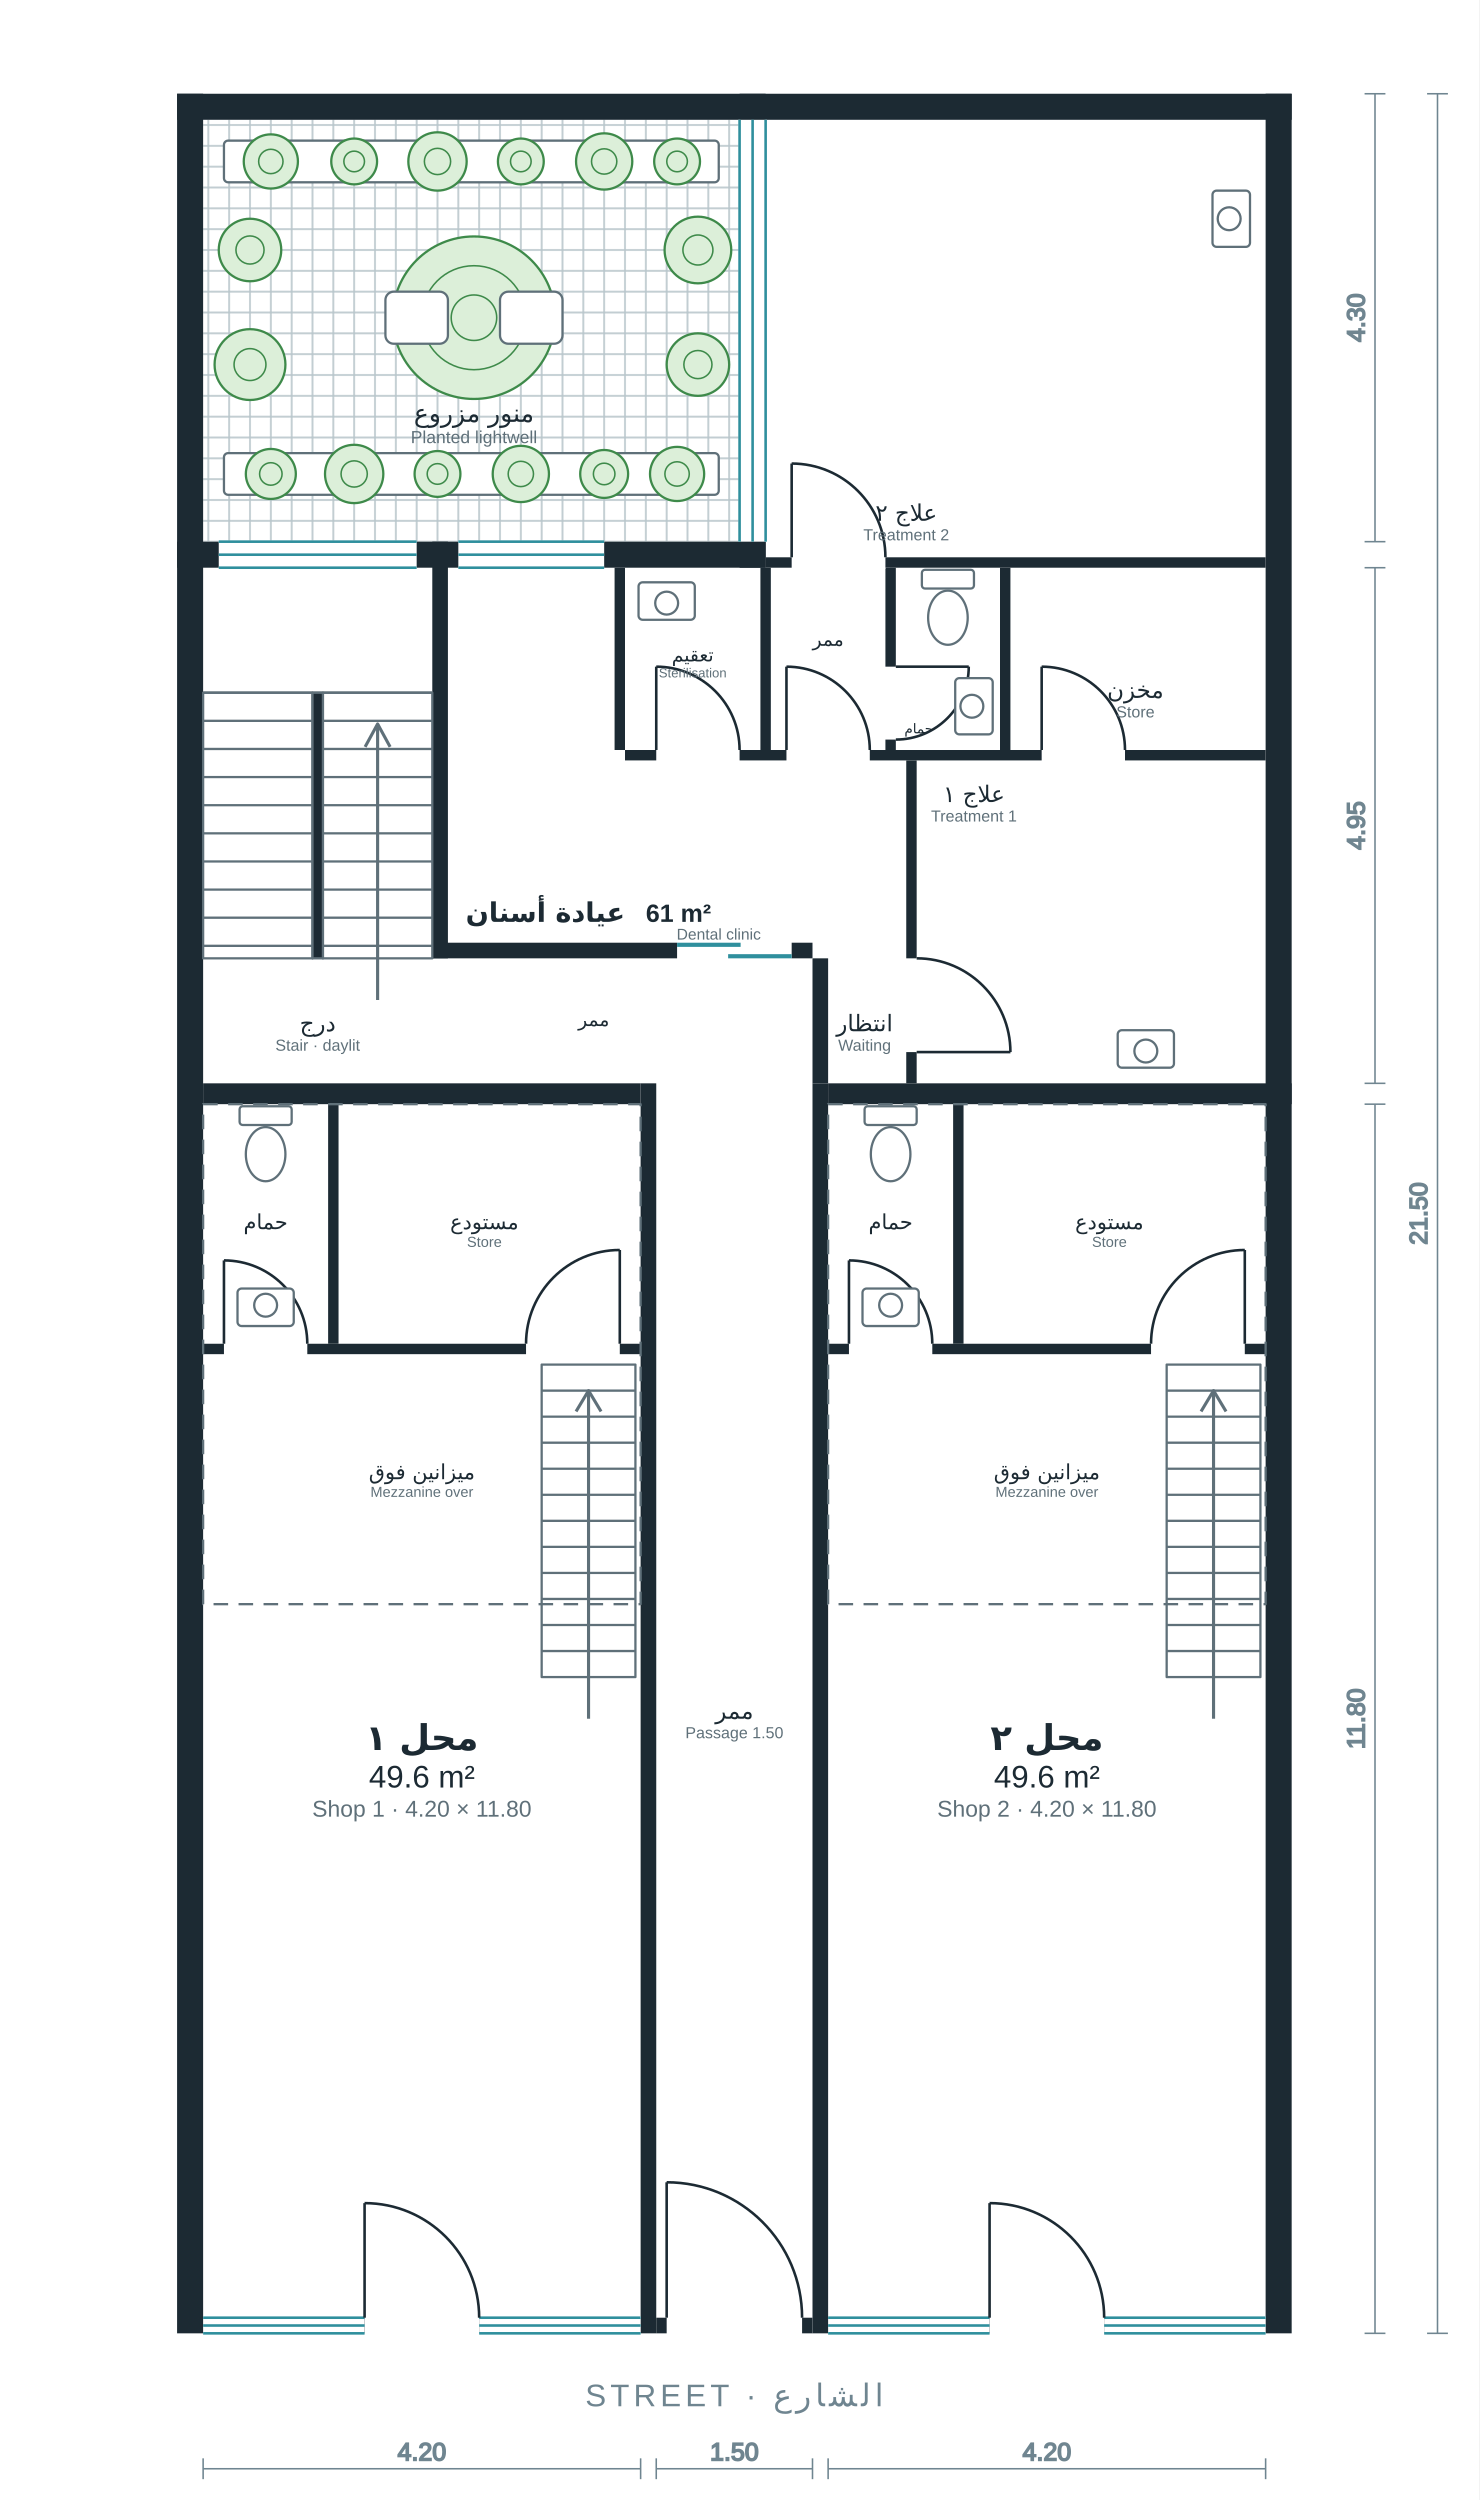
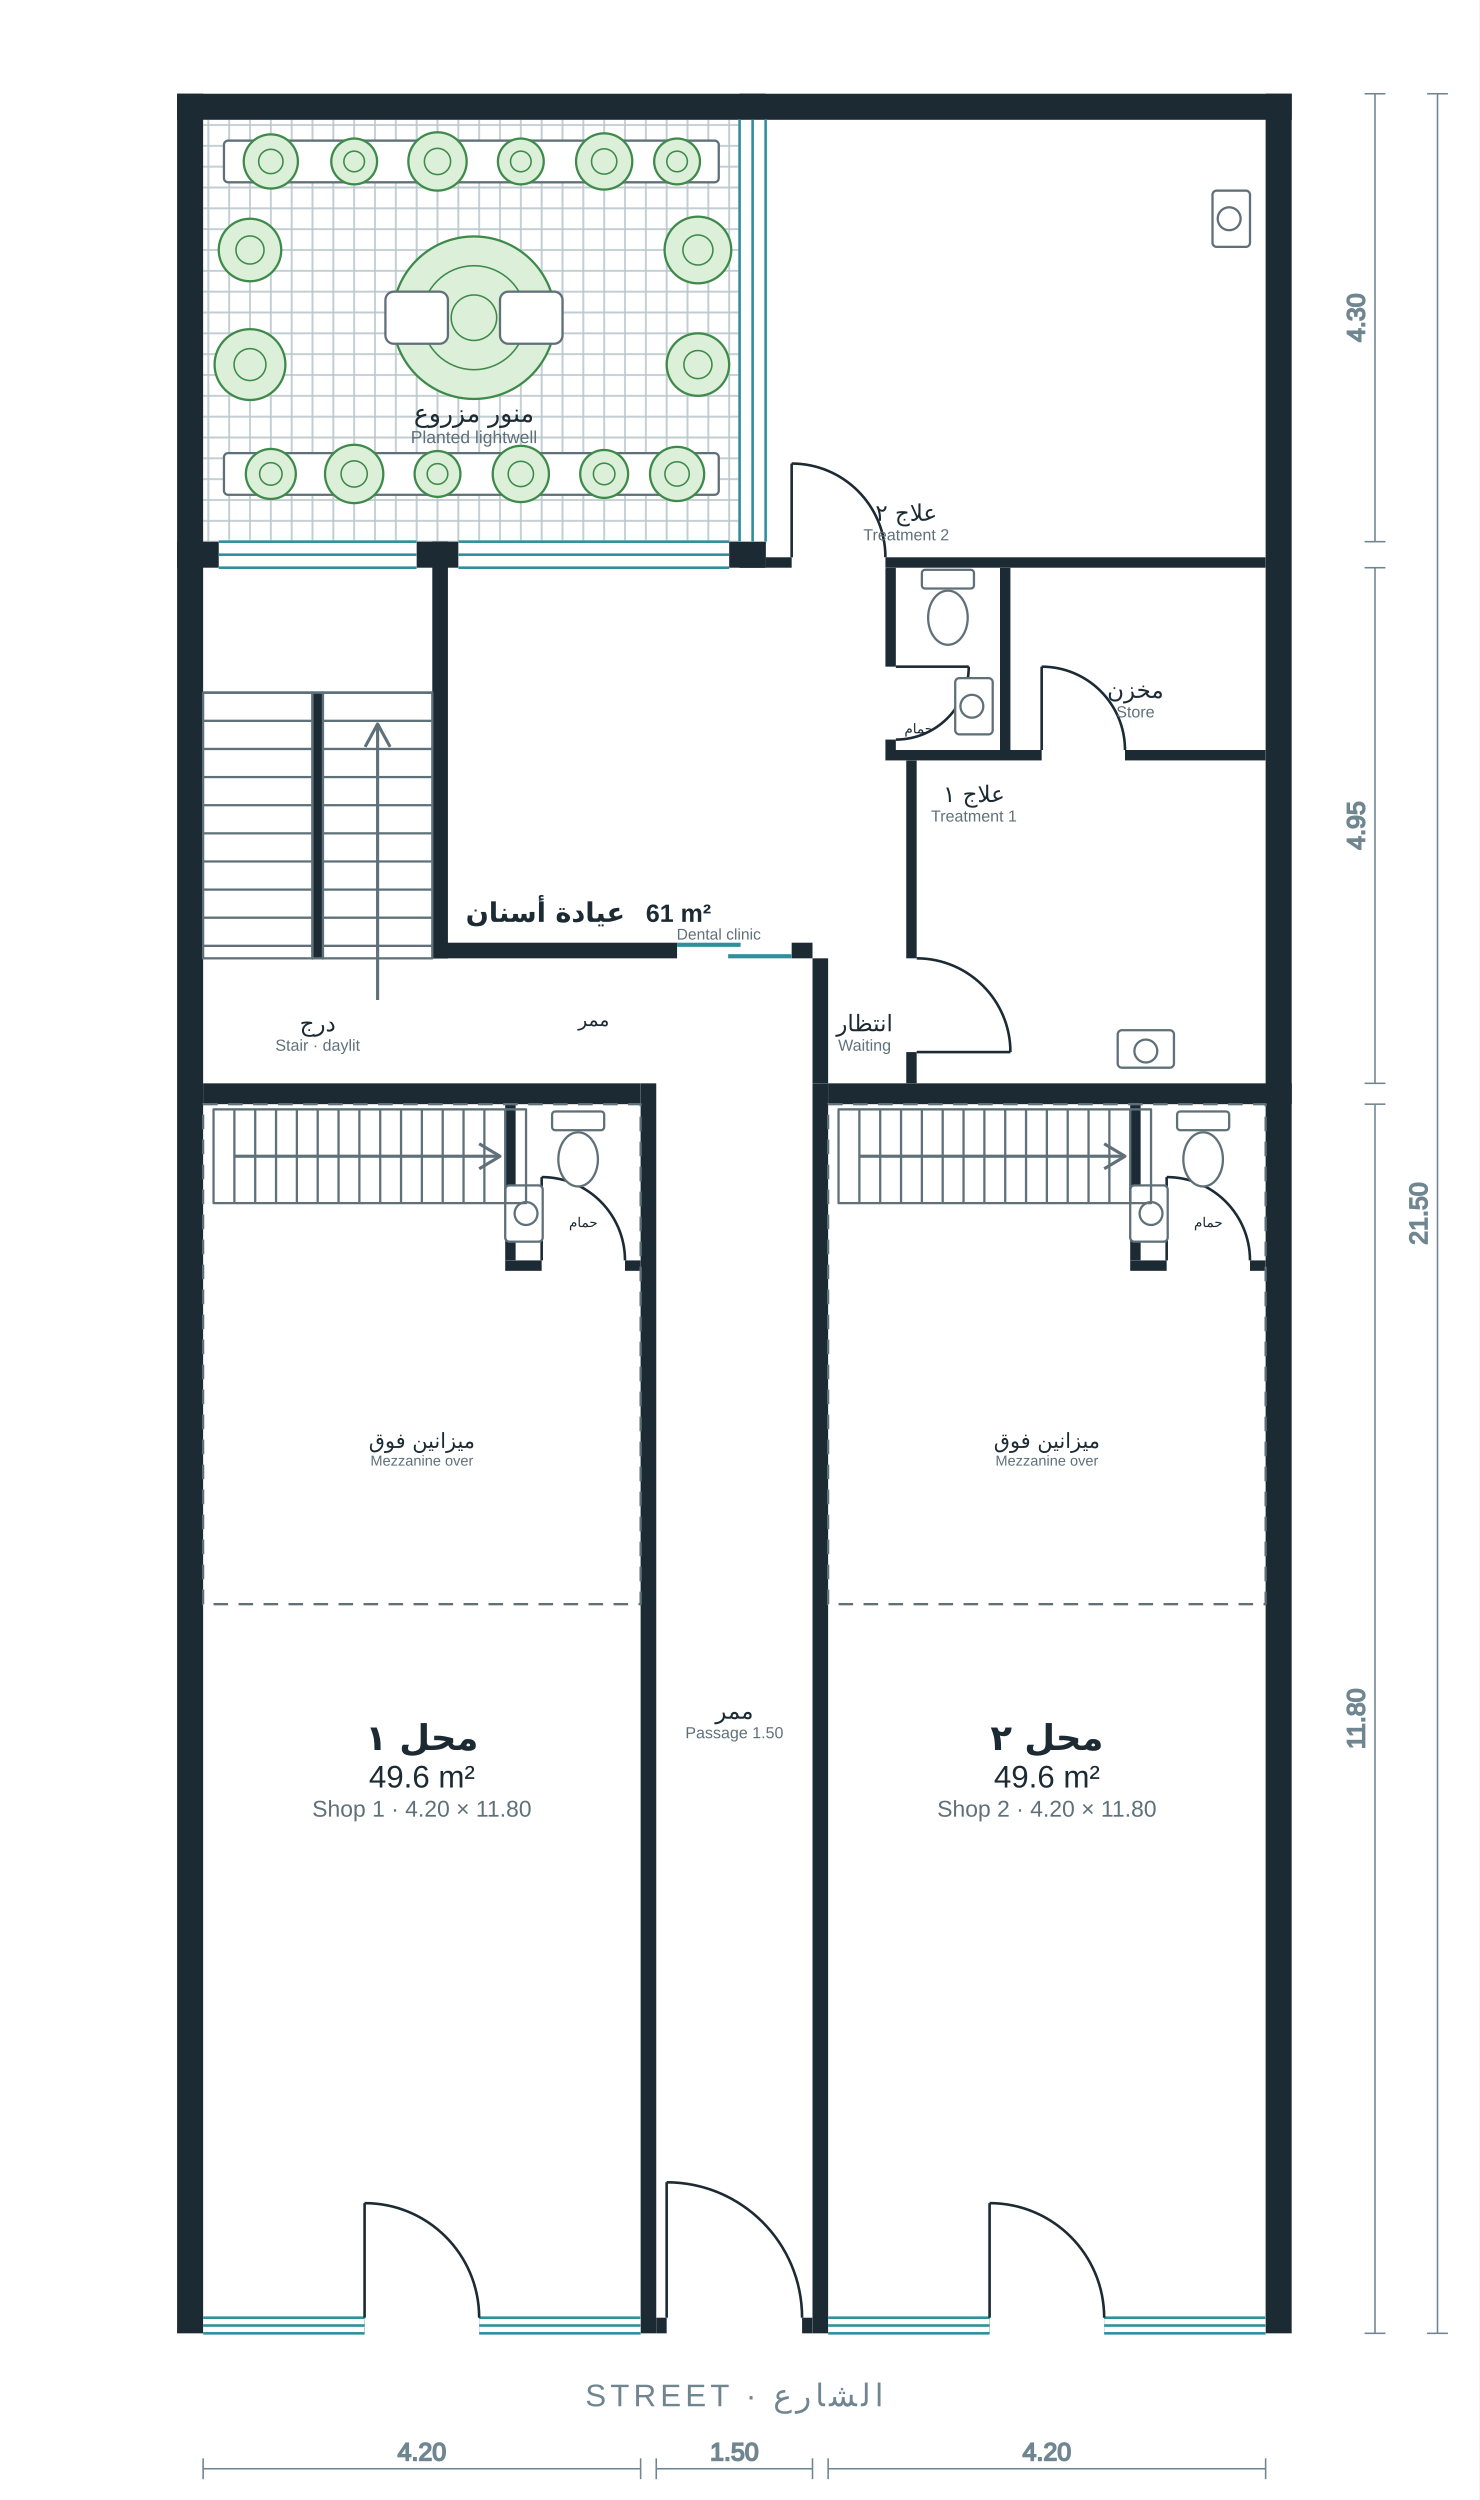
<svg xmlns="http://www.w3.org/2000/svg" viewBox="-170 -90 1420 2400" width="1420" height="2400" font-family="'IBM Plex Sans','IBM Plex Sans Arabic',-apple-system,'Helvetica Neue',Arial,sans-serif">
  <defs>
    <pattern id="terrace" width="28" height="28" patternUnits="userSpaceOnUse" patternTransform="rotate(45)">
      <line x1="0" y1="0" x2="0" y2="28" stroke="#b7c4ca" stroke-width="2" />
    </pattern>
    <pattern id="well" width="20" height="20" patternUnits="userSpaceOnUse">
      <line x1="0" y1="10" x2="20" y2="10" stroke="#b7c4ca" stroke-width="1.5" />
      <line x1="10" y1="0" x2="10" y2="20" stroke="#b7c4ca" stroke-width="1.5" />
    </pattern>
  </defs>
  <rect x="-170" y="-90" width="1420" height="2400" fill="#fff" />
  <g id="fill">
    <rect x="25" y="25" width="515" height="405" fill="url(#well)" />
  </g>
  <g id="wall" fill="#1c2a33">
    <rect x="0" y="0" width="25" height="2150" />
    <rect x="1045" y="0" width="25" height="2150" />
    <rect x="0" y="0" width="1070" height="25" />
    <rect x="540" y="0" width="25" height="455" />
    <rect x="0" y="430" width="565" height="25" />
    <rect x="245" y="430" width="15" height="400" />
    <rect x="245" y="815" width="365" height="15" />
    <rect x="610" y="830" width="15" height="120" />
    <rect x="700" y="640" width="10" height="310" />
-     <rect x="430" y="630" width="615" height="10" />
-     <rect x="420" y="455" width="10" height="175" />
-     <rect x="560" y="455" width="10" height="175" />
+     <rect x="680" y="630" width="365" height="10" />
    <rect x="680" y="455" width="10" height="175" />
    <rect x="790" y="455" width="10" height="175" />
    <rect x="565" y="445" width="480" height="10" />
    <rect x="25" y="950" width="420" height="20" />
    <rect x="625" y="950" width="445" height="20" />
    <rect x="445" y="950" width="15" height="1200" />
    <rect x="610" y="950" width="15" height="1200" />
    <rect x="460" y="2135" width="150" height="15" />
    <rect x="25" y="2135" width="420" height="15" />
-     <rect x="25" y="1200" width="420" height="10" />
-     <rect x="145" y="970" width="10" height="230" />
+     <rect x="315" y="970" width="10" height="150" />
+     <rect x="315" y="1120" width="130" height="10" />
    <rect x="625" y="2135" width="420" height="15" />
-     <rect x="625" y="1200" width="420" height="10" />
-     <rect x="745" y="970" width="10" height="230" />
+     <rect x="915" y="970" width="10" height="150" />
+     <rect x="915" y="1120" width="130" height="10" />
  </g>
  <g id="open" fill="#fff">
    <rect x="480" y="814" width="110" height="17" />
    <rect x="699" y="830" width="12" height="90" />
-     <rect x="270" y="429" width="140" height="27" />
-     <rect x="460" y="629" width="80" height="12" />
-     <rect x="585" y="629" width="80" height="12" />
+     <rect x="270" y="429" width="260" height="27" />
    <rect x="679" y="550" width="12" height="70" />
    <rect x="830" y="629" width="80" height="12" />
    <rect x="590" y="444" width="90" height="12" />
    <rect x="539" y="25" width="27" height="405" />
    <rect x="40" y="429" width="190" height="27" />
    <rect x="470" y="2134" width="130" height="17" />
    <rect x="25" y="2134" width="155" height="17" />
    <rect x="290" y="2134" width="155" height="17" />
    <rect x="180" y="2134" width="110" height="17" />
-     <rect x="45" y="1199" width="80" height="12" />
-     <rect x="335" y="1199" width="90" height="12" />
+     <rect x="350" y="1119" width="80" height="12" />
    <rect x="625" y="2134" width="155" height="17" />
    <rect x="890" y="2134" width="155" height="17" />
    <rect x="780" y="2134" width="110" height="17" />
-     <rect x="645" y="1199" width="80" height="12" />
-     <rect x="935" y="1199" width="90" height="12" />
+     <rect x="950" y="1119" width="80" height="12" />
  </g>
  <g id="glass" fill="none" stroke="#2f8f9d" stroke-width="2.5">
    <line x1="480" y1="817" x2="541.0" y2="817" stroke-width="4" />
    <line x1="529.0" y1="828" x2="590" y2="828" stroke-width="4" />
-     <line x1="270" y1="430" x2="410" y2="430" />
-     <line x1="270" y1="442.5" x2="410" y2="442.5" />
-     <line x1="270" y1="455" x2="410" y2="455" />
+     <line x1="270" y1="430" x2="530" y2="430" />
+     <line x1="270" y1="442.5" x2="530" y2="442.5" />
+     <line x1="270" y1="455" x2="530" y2="455" />
    <line x1="540" y1="25" x2="540" y2="430" />
    <line x1="552.5" y1="25" x2="552.5" y2="430" />
    <line x1="565" y1="25" x2="565" y2="430" />
    <line x1="40" y1="430" x2="230" y2="430" />
    <line x1="40" y1="442.5" x2="230" y2="442.5" />
    <line x1="40" y1="455" x2="230" y2="455" />
    <line x1="25" y1="2135" x2="180" y2="2135" />
    <line x1="25" y1="2142.5" x2="180" y2="2142.5" />
    <line x1="25" y1="2150" x2="180" y2="2150" />
    <line x1="290" y1="2135" x2="445" y2="2135" />
    <line x1="290" y1="2142.5" x2="445" y2="2142.5" />
    <line x1="290" y1="2150" x2="445" y2="2150" />
    <line x1="625" y1="2135" x2="780" y2="2135" />
    <line x1="625" y1="2142.5" x2="780" y2="2142.5" />
    <line x1="625" y1="2150" x2="780" y2="2150" />
    <line x1="890" y1="2135" x2="1045" y2="2135" />
    <line x1="890" y1="2142.5" x2="1045" y2="2142.5" />
    <line x1="890" y1="2150" x2="1045" y2="2150" />
  </g>
  <g id="door" fill="none" stroke="#1c2a33" stroke-width="2.5">
    <line x1="710" y1="920" x2="800" y2="920" />
    <path d="M800 920 A90 90 0 0 0 710 830" />
-     <line x1="460" y1="630" x2="460" y2="550" />
-     <path d="M460 550 A80 80 0 0 1 540 630" />
-     <line x1="585" y1="630" x2="585" y2="550" />
-     <path d="M585 550 A80 80 0 0 1 665 630" />
    <line x1="690" y1="550" x2="760" y2="550" />
    <path d="M760 550 A70 70 0 0 1 690 620" />
    <line x1="830" y1="630" x2="830" y2="550" />
    <path d="M830 550 A80 80 0 0 1 910 630" />
    <line x1="590" y1="445" x2="590" y2="355" />
    <path d="M590 355 A90 90 0 0 1 680 445" />
    <line x1="470" y1="2135" x2="470" y2="2005" />
    <path d="M470 2005 A130 130 0 0 1 600 2135" />
    <line x1="180" y1="2135" x2="180" y2="2025" />
    <path d="M180 2025 A110 110 0 0 1 290 2135" />
-     <line x1="45" y1="1200" x2="45" y2="1120" />
-     <path d="M45 1120 A80 80 0 0 1 125 1200" />
-     <line x1="425" y1="1200" x2="425" y2="1110" />
-     <path d="M425 1110 A90 90 0 0 0 335 1200" />
+     <line x1="350" y1="1120" x2="350" y2="1040" />
+     <path d="M350 1040 A80 80 0 0 1 430 1120" />
    <line x1="780" y1="2135" x2="780" y2="2025" />
    <path d="M780 2025 A110 110 0 0 1 890 2135" />
-     <line x1="645" y1="1200" x2="645" y2="1120" />
-     <path d="M645 1120 A80 80 0 0 1 725 1200" />
-     <line x1="1025" y1="1200" x2="1025" y2="1110" />
-     <path d="M1025 1110 A90 90 0 0 0 935 1200" />
+     <line x1="950" y1="1120" x2="950" y2="1040" />
+     <path d="M950 1040 A80 80 0 0 1 1030 1120" />
  </g>
  <g id="furn" fill="#fff" stroke="#5f7079" stroke-width="2.2" stroke-linejoin="round">
    <rect x="45" y="45" width="475" height="40" rx="4" />
    <rect x="45" y="345" width="475" height="40" rx="4" />
    <g stroke="#3e8a4a" fill="#dcefd9">
      <circle cx="90" cy="65" r="26" />
      <circle cx="90" cy="65" r="11.7" fill="none" stroke-width="1.5" />
    </g>
    <g stroke="#3e8a4a" fill="#dcefd9">
      <circle cx="170" cy="65" r="22" />
      <circle cx="170" cy="65" r="9.9" fill="none" stroke-width="1.5" />
    </g>
    <g stroke="#3e8a4a" fill="#dcefd9">
      <circle cx="250" cy="65" r="28" />
      <circle cx="250" cy="65" r="12.6" fill="none" stroke-width="1.5" />
    </g>
    <g stroke="#3e8a4a" fill="#dcefd9">
      <circle cx="330" cy="65" r="22" />
      <circle cx="330" cy="65" r="9.9" fill="none" stroke-width="1.5" />
    </g>
    <g stroke="#3e8a4a" fill="#dcefd9">
      <circle cx="410" cy="65" r="27" />
      <circle cx="410" cy="65" r="12.15" fill="none" stroke-width="1.5" />
    </g>
    <g stroke="#3e8a4a" fill="#dcefd9">
      <circle cx="480" cy="65" r="22" />
      <circle cx="480" cy="65" r="9.9" fill="none" stroke-width="1.5" />
    </g>
    <g stroke="#3e8a4a" fill="#dcefd9">
      <circle cx="90" cy="365" r="24" />
      <circle cx="90" cy="365" r="10.8" fill="none" stroke-width="1.5" />
    </g>
    <g stroke="#3e8a4a" fill="#dcefd9">
      <circle cx="170" cy="365" r="28" />
      <circle cx="170" cy="365" r="12.6" fill="none" stroke-width="1.5" />
    </g>
    <g stroke="#3e8a4a" fill="#dcefd9">
      <circle cx="250" cy="365" r="22" />
      <circle cx="250" cy="365" r="9.9" fill="none" stroke-width="1.5" />
    </g>
    <g stroke="#3e8a4a" fill="#dcefd9">
      <circle cx="330" cy="365" r="27" />
      <circle cx="330" cy="365" r="12.15" fill="none" stroke-width="1.5" />
    </g>
    <g stroke="#3e8a4a" fill="#dcefd9">
      <circle cx="410" cy="365" r="23" />
      <circle cx="410" cy="365" r="10.35" fill="none" stroke-width="1.5" />
    </g>
    <g stroke="#3e8a4a" fill="#dcefd9">
      <circle cx="480" cy="365" r="26" />
      <circle cx="480" cy="365" r="11.7" fill="none" stroke-width="1.5" />
    </g>
    <g stroke="#3e8a4a" fill="#dcefd9">
      <circle cx="70" cy="150" r="30" />
      <circle cx="70" cy="150" r="13.5" fill="none" stroke-width="1.5" />
    </g>
    <g stroke="#3e8a4a" fill="#dcefd9">
      <circle cx="70" cy="260" r="34" />
      <circle cx="70" cy="260" r="15.3" fill="none" stroke-width="1.5" />
    </g>
    <g stroke="#3e8a4a" fill="#dcefd9">
      <circle cx="500" cy="150" r="32" />
      <circle cx="500" cy="150" r="14.4" fill="none" stroke-width="1.5" />
    </g>
    <g stroke="#3e8a4a" fill="#dcefd9">
      <circle cx="500" cy="260" r="30" />
      <circle cx="500" cy="260" r="13.5" fill="none" stroke-width="1.5" />
    </g>
    <g stroke="#3e8a4a" fill="#dcefd9">
      <circle cx="285" cy="215" r="78" />
      <circle cx="285" cy="215" r="49.92" fill="none" stroke-width="1.5" />
      <circle cx="285" cy="215" r="21.84" fill="none" stroke-width="1.5" />
    </g>
    <rect x="200" y="190" width="60" height="50" rx="8" />
    <rect x="310" y="190" width="60" height="50" rx="8" />
    <g transform="translate(930 917) rotate(0)">
      <rect x="-27" y="-18" width="54" height="36" rx="4" />
      <circle cx="0" cy="2" r="11" />
    </g>
    <g transform="translate(740 495) rotate(0)">
      <rect x="-25" y="-38" width="50" height="18" rx="3" />
      <ellipse cx="0" cy="8" rx="19" ry="26" />
    </g>
    <g transform="translate(765 588) rotate(90)">
-       <rect x="-27" y="-18" width="54" height="36" rx="4" />
-       <circle cx="0" cy="2" r="11" />
-     </g>
-     <g transform="translate(470 487) rotate(0)">
      <rect x="-27" y="-18" width="54" height="36" rx="4" />
      <circle cx="0" cy="2" r="11" />
    </g>
    <g transform="translate(1012 120) rotate(90)">
      <rect x="-27" y="-18" width="54" height="36" rx="4" />
      <circle cx="0" cy="2" r="11" />
    </g>
    <rect x="25.0" y="575" width="105.0" height="255" fill="none" />
    <line x1="25.0" y1="602" x2="130.0" y2="602" />
    <line x1="25.0" y1="629" x2="130.0" y2="629" />
    <line x1="25.0" y1="656" x2="130.0" y2="656" />
    <line x1="25.0" y1="683" x2="130.0" y2="683" />
    <line x1="25.0" y1="710" x2="130.0" y2="710" />
    <line x1="25.0" y1="737" x2="130.0" y2="737" />
    <line x1="25.0" y1="764" x2="130.0" y2="764" />
    <line x1="25.0" y1="791" x2="130.0" y2="791" />
    <line x1="25.0" y1="818" x2="130.0" y2="818" />
    <rect x="140.0" y="575" width="105.0" height="255" fill="none" />
    <line x1="140.0" y1="602" x2="245.0" y2="602" />
    <line x1="140.0" y1="629" x2="245.0" y2="629" />
    <line x1="140.0" y1="656" x2="245.0" y2="656" />
    <line x1="140.0" y1="683" x2="245.0" y2="683" />
    <line x1="140.0" y1="710" x2="245.0" y2="710" />
    <line x1="140.0" y1="737" x2="245.0" y2="737" />
    <line x1="140.0" y1="764" x2="245.0" y2="764" />
    <line x1="140.0" y1="791" x2="245.0" y2="791" />
    <line x1="140.0" y1="818" x2="245.0" y2="818" />
    <line x1="25" y1="575" x2="245" y2="575" />
    <rect x="130.0" y="575" width="10" height="255" fill="#1c2a33" />
    <line x1="192.5" y1="870" x2="192.5" y2="605" stroke-width="3" />
    <path d="M180.5 627 L192.5 605 L204.5 627" fill="none" stroke-width="3" />
-     <g transform="translate(85 1010) rotate(0)">
+     <g transform="translate(385 1015) rotate(0)">
      <rect x="-25" y="-38" width="50" height="18" rx="3" />
      <ellipse cx="0" cy="8" rx="19" ry="26" />
    </g>
-     <g transform="translate(85 1165) rotate(180)">
+     <g transform="translate(333 1075) rotate(270)">
      <rect x="-27" y="-18" width="54" height="36" rx="4" />
      <circle cx="0" cy="2" r="11" />
    </g>
    <rect x="25" y="970" width="420" height="480" fill="none" stroke-dasharray="14 10" />
-     <rect x="350" y="1220" width="90" height="300" fill="none" />
-     <line x1="350" y1="1245" x2="440" y2="1245" />
-     <line x1="350" y1="1270" x2="440" y2="1270" />
-     <line x1="350" y1="1295" x2="440" y2="1295" />
-     <line x1="350" y1="1320" x2="440" y2="1320" />
-     <line x1="350" y1="1345" x2="440" y2="1345" />
-     <line x1="350" y1="1370" x2="440" y2="1370" />
-     <line x1="350" y1="1395" x2="440" y2="1395" />
-     <line x1="350" y1="1420" x2="440" y2="1420" />
-     <line x1="350" y1="1445" x2="440" y2="1445" />
-     <line x1="350" y1="1470" x2="440" y2="1470" />
-     <line x1="350" y1="1495" x2="440" y2="1495" />
-     <line x1="395" y1="1560" x2="395" y2="1245" stroke-width="3" />
-     <path d="M383 1265 L395 1245 L407 1265" fill="none" stroke-width="3" />
-     <g transform="translate(685 1010) rotate(0)">
+     <rect x="35" y="975" width="300" height="90" fill="none" />
+     <line x1="55" y1="975" x2="55" y2="1065" />
+     <line x1="75" y1="975" x2="75" y2="1065" />
+     <line x1="95" y1="975" x2="95" y2="1065" />
+     <line x1="115" y1="975" x2="115" y2="1065" />
+     <line x1="135" y1="975" x2="135" y2="1065" />
+     <line x1="155" y1="975" x2="155" y2="1065" />
+     <line x1="175" y1="975" x2="175" y2="1065" />
+     <line x1="195" y1="975" x2="195" y2="1065" />
+     <line x1="215" y1="975" x2="215" y2="1065" />
+     <line x1="235" y1="975" x2="235" y2="1065" />
+     <line x1="255" y1="975" x2="255" y2="1065" />
+     <line x1="275" y1="975" x2="275" y2="1065" />
+     <line x1="295" y1="975" x2="295" y2="1065" />
+     <line x1="315" y1="975" x2="315" y2="1065" />
+     <line x1="55" y1="1020.0" x2="310" y2="1020.0" stroke-width="3" />
+     <path d="M290 1008.0 L310 1020.0 L290 1032.0" fill="none" stroke-width="3" />
+     <g transform="translate(985 1015) rotate(0)">
      <rect x="-25" y="-38" width="50" height="18" rx="3" />
      <ellipse cx="0" cy="8" rx="19" ry="26" />
    </g>
-     <g transform="translate(685 1165) rotate(180)">
+     <g transform="translate(933 1075) rotate(270)">
      <rect x="-27" y="-18" width="54" height="36" rx="4" />
      <circle cx="0" cy="2" r="11" />
    </g>
    <rect x="625" y="970" width="420" height="480" fill="none" stroke-dasharray="14 10" />
-     <rect x="950" y="1220" width="90" height="300" fill="none" />
-     <line x1="950" y1="1245" x2="1040" y2="1245" />
-     <line x1="950" y1="1270" x2="1040" y2="1270" />
-     <line x1="950" y1="1295" x2="1040" y2="1295" />
-     <line x1="950" y1="1320" x2="1040" y2="1320" />
-     <line x1="950" y1="1345" x2="1040" y2="1345" />
-     <line x1="950" y1="1370" x2="1040" y2="1370" />
-     <line x1="950" y1="1395" x2="1040" y2="1395" />
-     <line x1="950" y1="1420" x2="1040" y2="1420" />
-     <line x1="950" y1="1445" x2="1040" y2="1445" />
-     <line x1="950" y1="1470" x2="1040" y2="1470" />
-     <line x1="950" y1="1495" x2="1040" y2="1495" />
-     <line x1="995" y1="1560" x2="995" y2="1245" stroke-width="3" />
-     <path d="M983 1265 L995 1245 L1007 1265" fill="none" stroke-width="3" />
+     <rect x="635" y="975" width="300" height="90" fill="none" />
+     <line x1="655" y1="975" x2="655" y2="1065" />
+     <line x1="675" y1="975" x2="675" y2="1065" />
+     <line x1="695" y1="975" x2="695" y2="1065" />
+     <line x1="715" y1="975" x2="715" y2="1065" />
+     <line x1="735" y1="975" x2="735" y2="1065" />
+     <line x1="755" y1="975" x2="755" y2="1065" />
+     <line x1="775" y1="975" x2="775" y2="1065" />
+     <line x1="795" y1="975" x2="795" y2="1065" />
+     <line x1="815" y1="975" x2="815" y2="1065" />
+     <line x1="835" y1="975" x2="835" y2="1065" />
+     <line x1="855" y1="975" x2="855" y2="1065" />
+     <line x1="875" y1="975" x2="875" y2="1065" />
+     <line x1="895" y1="975" x2="895" y2="1065" />
+     <line x1="915" y1="975" x2="915" y2="1065" />
+     <line x1="655" y1="1020.0" x2="910" y2="1020.0" stroke-width="3" />
+     <path d="M890 1008.0 L910 1020.0 L890 1032.0" fill="none" stroke-width="3" />
  </g>
  <g id="text">
    <text x="285" y="315" font-size="24" font-weight="500" text-anchor="middle" fill="#1c2a33">منور مزروع</text>
    <text x="285" y="335.4" font-size="16.8" font-weight="400" text-anchor="middle" fill="#5f7079">Planted lightwell</text>
    <text x="430" y="795" font-size="26" font-weight="600" text-anchor="end" fill="#1c2a33">عيادة أسنان</text>
    <text x="450" y="795" font-size="24" font-weight="600" text-anchor="start" fill="#1c2a33">61 m²</text>
    <text x="520" y="812" font-size="15" font-weight="500" text-anchor="middle" fill="#5f7079">Dental clinic</text>
    <text x="660" y="900" font-size="22" font-weight="500" text-anchor="middle" fill="#1c2a33">انتظار</text>
    <text x="660" y="918.7" font-size="15.4" font-weight="400" text-anchor="middle" fill="#5f7079">Waiting</text>
    <text x="765" y="680" font-size="22" font-weight="500" text-anchor="middle" fill="#1c2a33">علاج ١</text>
    <text x="765" y="698.7" font-size="15.4" font-weight="400" text-anchor="middle" fill="#5f7079">Treatment 1</text>
    <text x="700" y="410" font-size="22" font-weight="500" text-anchor="middle" fill="#1c2a33">علاج ٢</text>
    <text x="700" y="428.7" font-size="15.4" font-weight="400" text-anchor="middle" fill="#5f7079">Treatment 2</text>
    <text x="712" y="614" font-size="13" font-weight="500" text-anchor="middle" fill="#1c2a33">حمام</text>
-     <text x="495" y="545" font-size="18" font-weight="500" text-anchor="middle" fill="#1c2a33">تعقيم</text>
-     <text x="495" y="560.3" font-size="12.6" font-weight="400" text-anchor="middle" fill="#5f7079">Sterilisation</text>
    <text x="920" y="580" font-size="22" font-weight="500" text-anchor="middle" fill="#1c2a33">مخزن</text>
    <text x="920" y="598.7" font-size="15.4" font-weight="400" text-anchor="middle" fill="#5f7079">Store</text>
-     <text x="625" y="530" font-size="18" font-weight="500" text-anchor="middle" fill="#1c2a33">ممر</text>
    <text x="135" y="900" font-size="22" font-weight="500" text-anchor="middle" fill="#1c2a33">درج</text>
    <text x="135" y="918.7" font-size="15.4" font-weight="400" text-anchor="middle" fill="#5f7079">Stair · daylit</text>
-     <text x="235" y="1330" font-size="20" font-weight="500" text-anchor="middle" fill="#1c2a33">ميزانين فوق</text>
-     <text x="235" y="1347.0" font-size="14.0" font-weight="400" text-anchor="middle" fill="#5f7079">Mezzanine over</text>
+     <text x="390" y="1088" font-size="13" font-weight="500" text-anchor="middle" fill="#1c2a33">حمام</text>
+     <text x="235" y="1300" font-size="20" font-weight="500" text-anchor="middle" fill="#1c2a33">ميزانين فوق</text>
+     <text x="235" y="1317.0" font-size="14.0" font-weight="400" text-anchor="middle" fill="#5f7079">Mezzanine over</text>
    <text x="235" y="1590" font-size="34" font-weight="600" text-anchor="middle" fill="#1c2a33">محل ١</text>
    <text x="235" y="1626" font-size="30" font-weight="500" text-anchor="middle" fill="#1c2a33">49.6 m²</text>
    <text x="235" y="1654" font-size="22" font-weight="400" text-anchor="middle" fill="#5f7079">Shop 1 · 4.20 × 11.80</text>
-     <text x="85" y="1090" font-size="20" font-weight="500" text-anchor="middle" fill="#1c2a33">حمام</text>
-     <text x="295" y="1090" font-size="20" font-weight="500" text-anchor="middle" fill="#1c2a33">مستودع</text>
-     <text x="295" y="1107.0" font-size="14.0" font-weight="400" text-anchor="middle" fill="#5f7079">Store</text>
-     <text x="835" y="1330" font-size="20" font-weight="500" text-anchor="middle" fill="#1c2a33">ميزانين فوق</text>
-     <text x="835" y="1347.0" font-size="14.0" font-weight="400" text-anchor="middle" fill="#5f7079">Mezzanine over</text>
+     <text x="990" y="1088" font-size="13" font-weight="500" text-anchor="middle" fill="#1c2a33">حمام</text>
+     <text x="835" y="1300" font-size="20" font-weight="500" text-anchor="middle" fill="#1c2a33">ميزانين فوق</text>
+     <text x="835" y="1317.0" font-size="14.0" font-weight="400" text-anchor="middle" fill="#5f7079">Mezzanine over</text>
    <text x="835" y="1590" font-size="34" font-weight="600" text-anchor="middle" fill="#1c2a33">محل ٢</text>
    <text x="835" y="1626" font-size="30" font-weight="500" text-anchor="middle" fill="#1c2a33">49.6 m²</text>
    <text x="835" y="1654" font-size="22" font-weight="400" text-anchor="middle" fill="#5f7079">Shop 2 · 4.20 × 11.80</text>
-     <text x="685" y="1090" font-size="20" font-weight="500" text-anchor="middle" fill="#1c2a33">حمام</text>
-     <text x="895" y="1090" font-size="20" font-weight="500" text-anchor="middle" fill="#1c2a33">مستودع</text>
-     <text x="895" y="1107.0" font-size="14.0" font-weight="400" text-anchor="middle" fill="#5f7079">Store</text>
    <text x="535" y="1560" font-size="22" font-weight="500" text-anchor="middle" fill="#1c2a33">ممر</text>
    <text x="535" y="1578.7" font-size="15.4" font-weight="400" text-anchor="middle" fill="#5f7079">Passage 1.50</text>
    <text x="400" y="895" font-size="18" font-weight="500" text-anchor="middle" fill="#1c2a33">ممر</text>
  </g>
  <g id="dim" fill="#6f8590" stroke="#6f8590" stroke-width="1.5">
    <line x1="0" y1="2340" x2="1070" y2="2340" />
    <line x1="0" y1="2330" x2="0" y2="2350" />
    <line x1="1070" y1="2330" x2="1070" y2="2350" />
    <text x="535.0" y="2332" font-size="24" text-anchor="middle">10.70</text>
    <line x1="25" y1="2280" x2="445" y2="2280" />
    <line x1="25" y1="2270" x2="25" y2="2290" />
    <line x1="445" y1="2270" x2="445" y2="2290" />
    <text x="235.0" y="2272" font-size="24" text-anchor="middle">4.20</text>
    <line x1="460" y1="2280" x2="610" y2="2280" />
    <line x1="460" y1="2270" x2="460" y2="2290" />
    <line x1="610" y1="2270" x2="610" y2="2290" />
    <text x="535.0" y="2272" font-size="24" text-anchor="middle">1.50</text>
    <line x1="625" y1="2280" x2="1045" y2="2280" />
    <line x1="625" y1="2270" x2="625" y2="2290" />
    <line x1="1045" y1="2270" x2="1045" y2="2290" />
    <text x="835.0" y="2272" font-size="24" text-anchor="middle">4.20</text>
    <line x1="1210" y1="0" x2="1210" y2="2150" />
    <line x1="1200" y1="0" x2="1220" y2="0" />
    <line x1="1200" y1="2150" x2="1220" y2="2150" />
    <text x="1200" y="1075.0" font-size="24" text-anchor="middle" transform="rotate(-90 1200 1075.0)">21.50</text>
    <line x1="1150" y1="0" x2="1150" y2="430" />
    <line x1="1140" y1="0" x2="1160" y2="0" />
    <line x1="1140" y1="430" x2="1160" y2="430" />
    <text x="1140" y="215.0" font-size="24" text-anchor="middle" transform="rotate(-90 1140 215.0)">4.30</text>
    <line x1="1150" y1="455" x2="1150" y2="950" />
    <line x1="1140" y1="455" x2="1160" y2="455" />
    <line x1="1140" y1="950" x2="1160" y2="950" />
    <text x="1140" y="702.5" font-size="24" text-anchor="middle" transform="rotate(-90 1140 702.5)">4.95</text>
    <line x1="1150" y1="970" x2="1150" y2="2150" />
    <line x1="1140" y1="970" x2="1160" y2="970" />
    <line x1="1140" y1="2150" x2="1160" y2="2150" />
    <text x="1140" y="1560.0" font-size="24" text-anchor="middle" transform="rotate(-90 1140 1560.0)">11.80</text>
  </g>
  <text x="535.0" y="2220" font-size="30" font-weight="500" text-anchor="middle" fill="#6f8590" letter-spacing="4">STREET · الشارع</text>
</svg>
